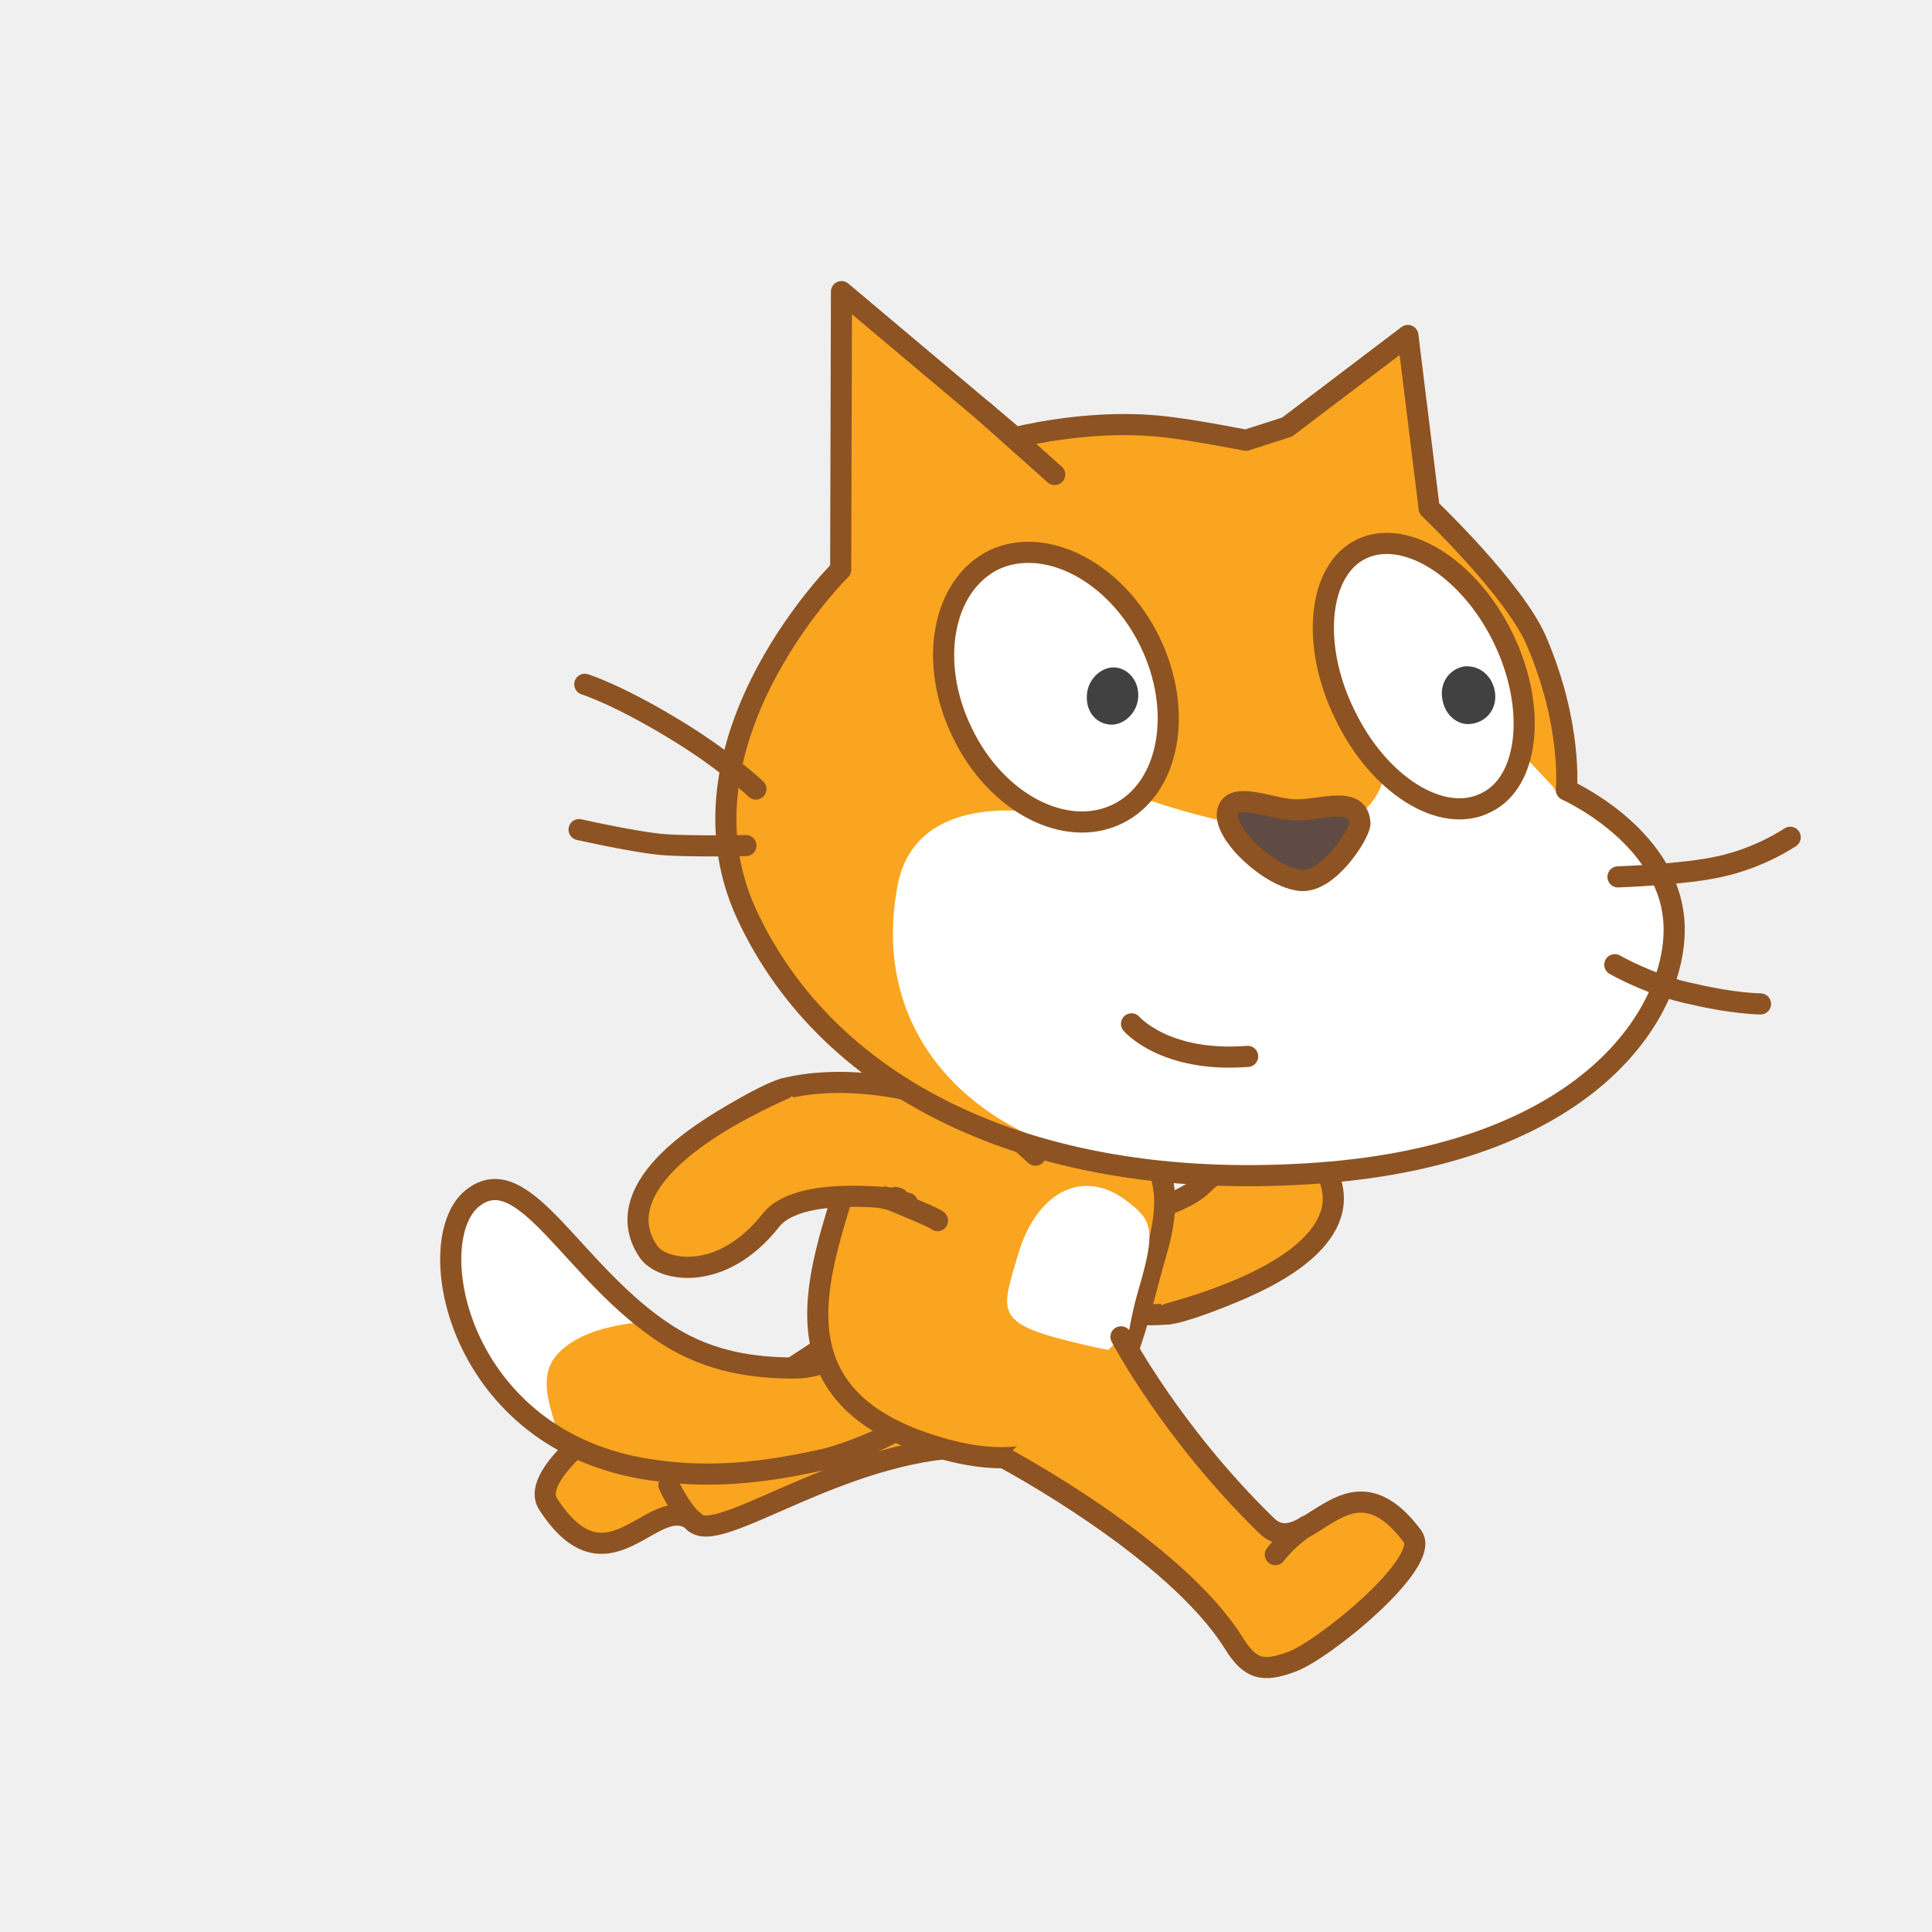
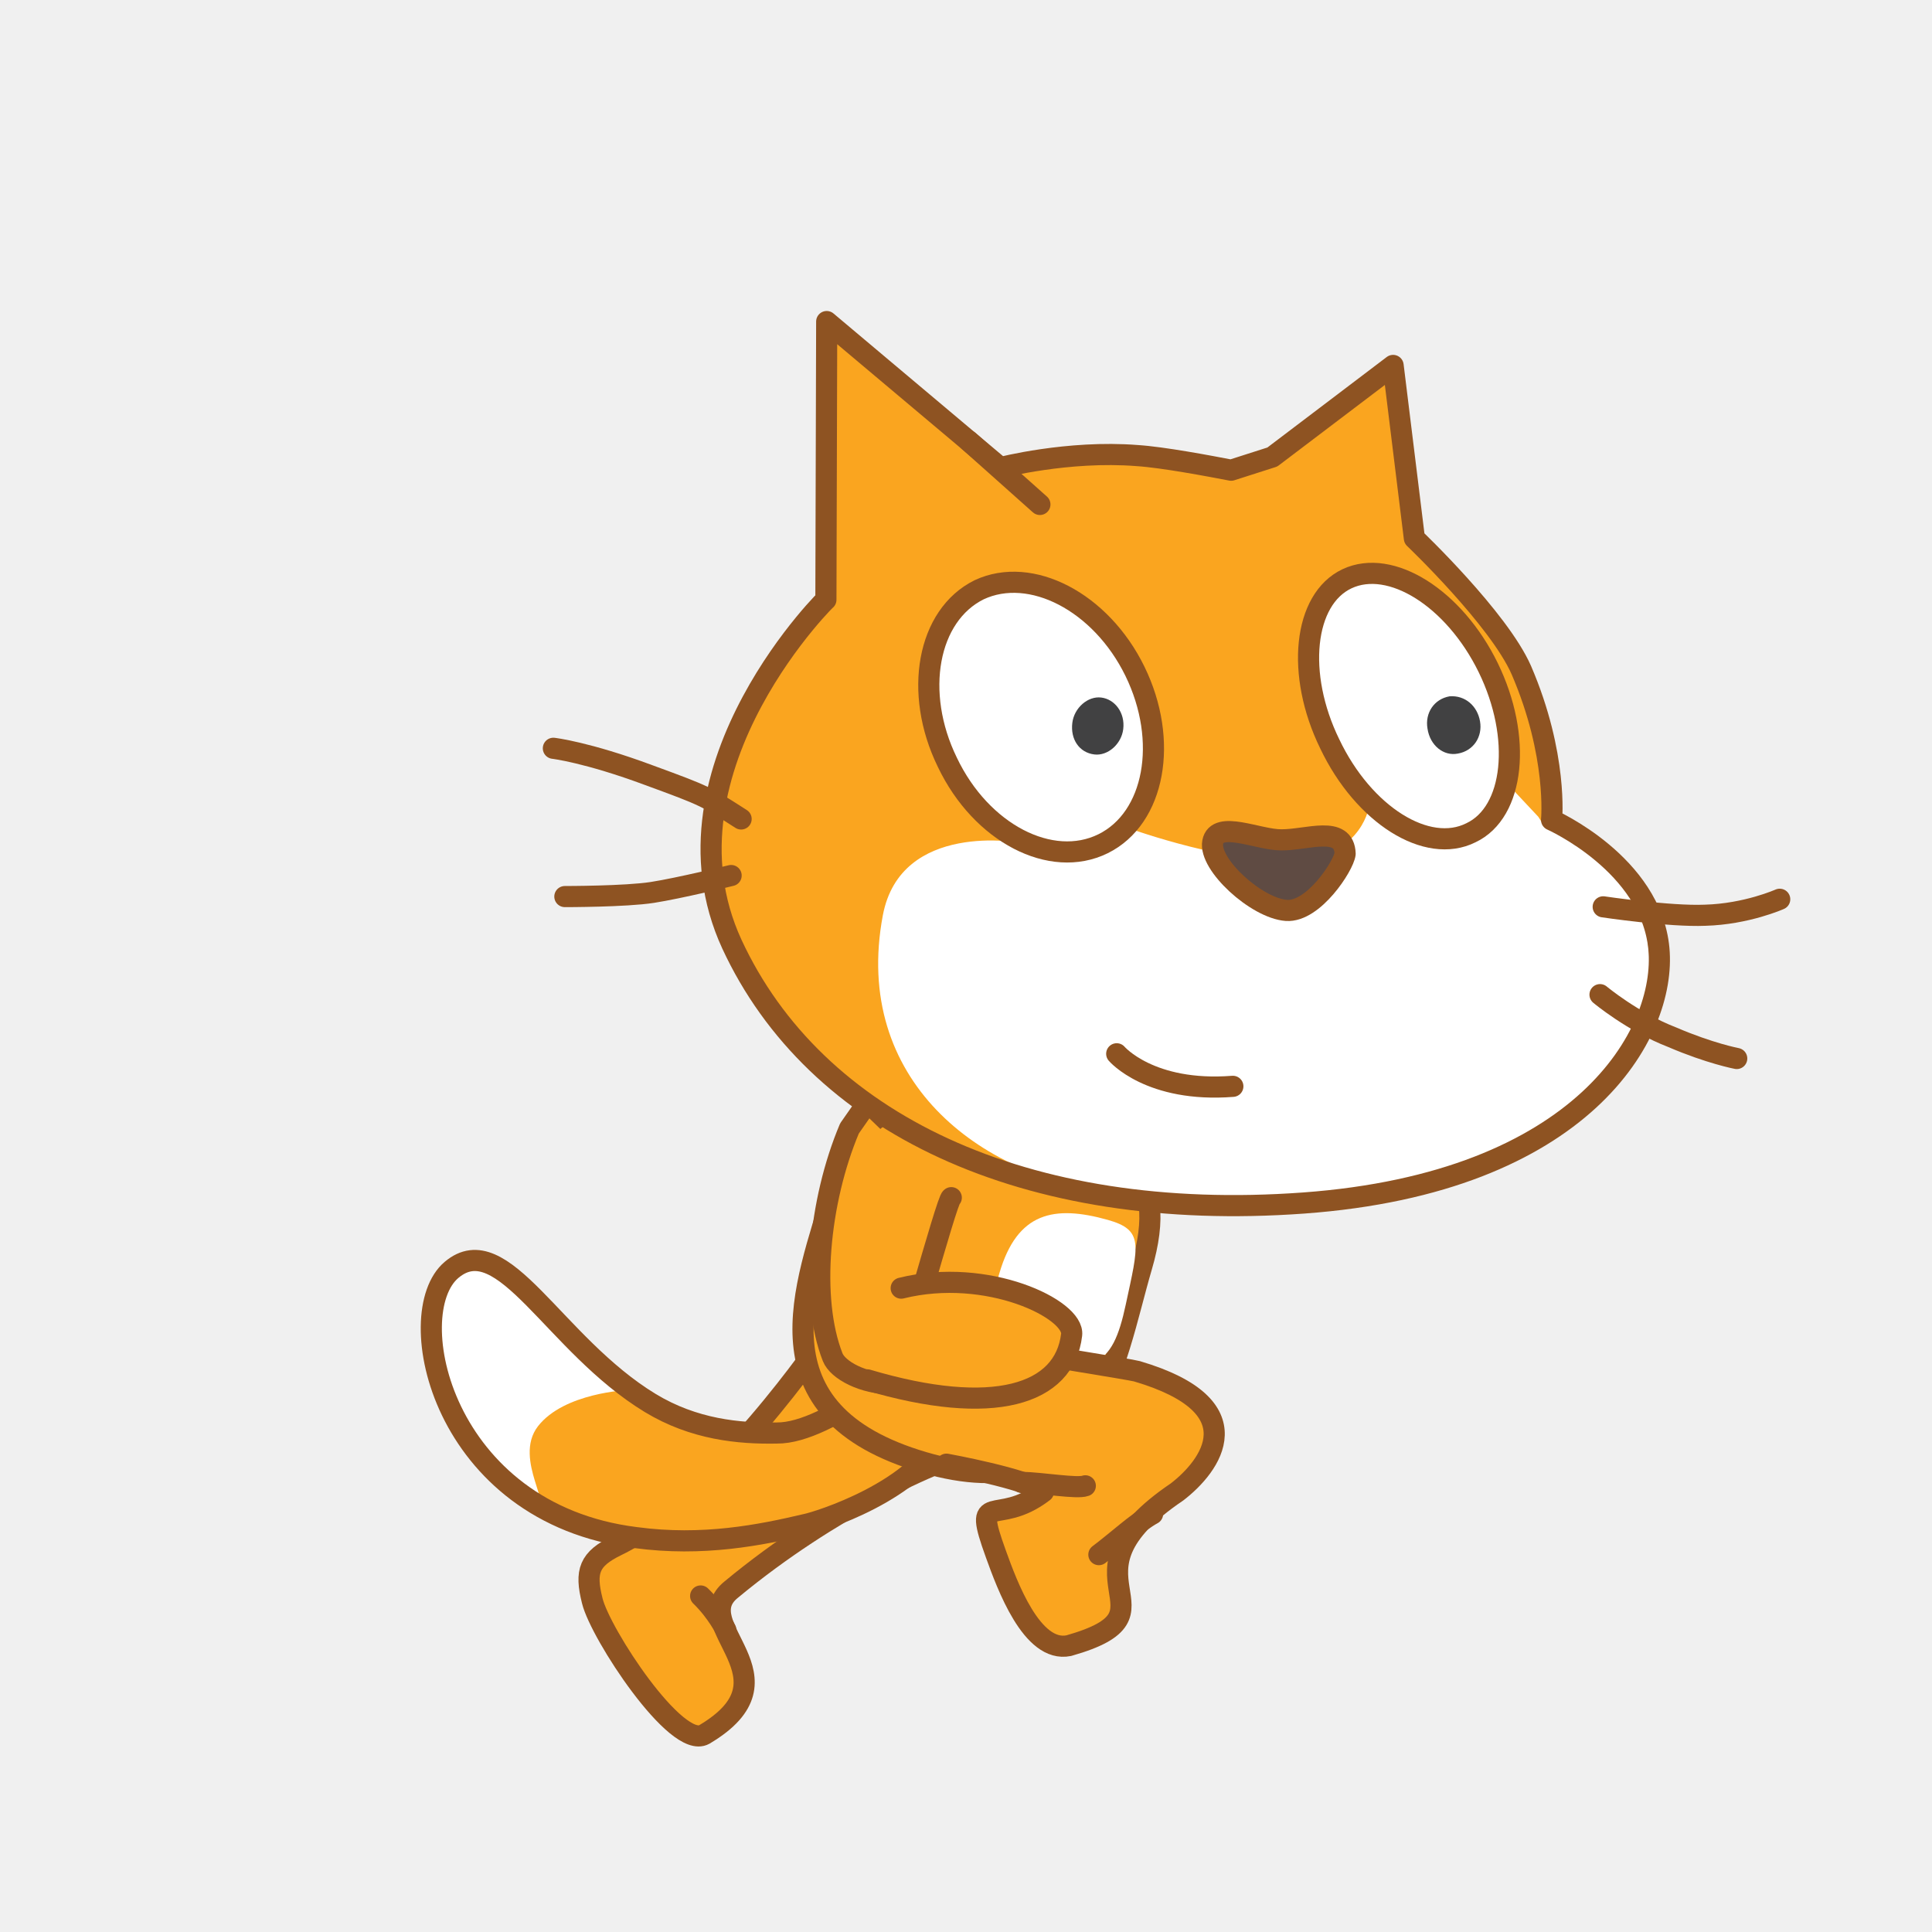
- <svg xmlns="http://www.w3.org/2000/svg" version="1.1" x="0px" y="0px" width="128px" height="128px" viewBox="-29.162 -18.62 128 128" enable-background="new -29.162 -18.62 128 128" xml:space="preserve">
+ <svg xmlns="http://www.w3.org/2000/svg" version="1.1" x="0px" y="0px" width="128px" height="128px" viewBox="-27.875 -20.604 128 128" enable-background="new -27.875 -20.604 128 128" xml:space="preserve">
  <defs />
  <g>
-     <path id="ID0.527006761636585_19_" fill="#FAA51F" stroke="#8E5322" stroke-width="1.4" stroke-linecap="round" stroke-linejoin="round" d="   M26.723,69.755c0,0-7.025,4.742-8.377,5.246c-1.074-1.814-2.37-2.232-4.305-1.32c-2.011,0.973-8.272,5.285-6.881,7.361   c4.15,6.381,7.144-1.406,9.865,1.313c1.965,1.105,10.197-5.297,18.823-5.111" />
-     <path id="ID0.8937406223267317_26_" fill="#FAA51F" stroke="#8E5322" stroke-width="1.4" stroke-linecap="round" stroke-linejoin="round" d="   M16.85,82.257c-1.056-1.006-1.694-2.486-1.694-2.486" />
-     <path id="ID0.15909873321652412_37_" fill="#FAA51F" stroke="#8E5322" stroke-width="1.4" stroke-linecap="round" stroke-linejoin="round" d="   M39.525,58.255c-0.076,0.258,13.992,8.297,13.754,8.404c-1.822,0.825-4.135,1.682-5.042,1.769   c-4.139,0.396-9.884-1.364-13.993-4.668l-0.892-1.099" />
-     <path id="ID0.8143284288235009_17_" fill="#FAA51F" stroke="#8E5322" stroke-width="1.4" stroke-linecap="round" stroke-linejoin="round" d="   M45.92,61.426l-4.598-1.728" />
-     <path id="ID0.1790580078959465_41_" fill="#FAA51F" stroke="#8E5322" stroke-width="1.4" stroke-linecap="round" stroke-linejoin="round" d="   M42.025,60.19c-1.055-0.479,4.438,1.406,5.344,1.235c0.823-0.155,2.442-0.864,3.068-1.486c3.74-3.72,7.668-2.279,8.347-0.804   c1.704,3.623-2.242,6.994-10.547,9.292" />
-     <path id="ID0.8535828334279358_16_" fill="#FAA51F" d="M23.456,72.015c-2.508-0.002-5.49-0.342-8.348-2.154   c-6.321-4.014-9.523-11.889-12.99-9.076c-3.467,2.813-0.96,16.117,11.838,17.973c4.441,0.689,8.285-0.002,11.276-0.645   c0.812-0.137,7.592-2.1,9.28-5.994s-0.074-4.438-0.995-4.801C32.637,67.048,26.988,72.114,23.456,72.015z" />
-     <path id="ID0.914295740891248_16_" fill="#FFFFFF" d="M2.261,60.614c-1.847,1.02-2.163,6.063-0.599,9.416   c1.658,3.314,3.977,5.143,5.441,6.252c1.75,0.764-1.234-2.844,0.54-5.031c1.774-2.191,5.989-2.275,5.989-2.275   s-3.916-3.748-6.04-5.881C5.729,61.069,4.278,59.737,2.261,60.614z" />
-     <path id="ID0.40227043256163597_16_" fill="none" stroke="#8E5322" stroke-width="1.4" stroke-linecap="round" stroke-linejoin="round" d="   M23.456,72.015c-2.508-0.002-5.49-0.342-8.348-2.154c-6.321-4.014-9.523-11.889-12.99-9.076c-3.467,2.813-0.96,16.117,11.838,17.973   c4.441,0.689,8.285-0.002,11.276-0.645c0.812-0.137,7.592-2.1,9.28-5.994s-0.074-4.438-0.995-4.801   C32.637,67.048,26.988,72.114,23.456,72.015z" />
-     <path id="ID0.46792364912107587_16_" fill="#FAA51F" stroke="#8E5322" stroke-width="1.4" stroke-linecap="round" stroke-linejoin="round" d="   M47.453,64.321c-1.887,6.43-3.016,16.313-14.435,12.961s-7.827-11.678-5.94-18.107s6.326-7.002,12.756-5.115   C46.263,55.948,49.34,57.894,47.453,64.321z" />
-     <path id="ID0.38032895559445024_22_" fill="#FFFFFF" d="M46.252,66.88c-1.184,4.031-0.039,4.409-3.41,3.637   c-6.237-1.43-5.727-2.028-4.544-6.06c1.184-4.031,4.233-5.754,7.182-3.52C47.213,62.251,47.434,62.853,46.252,66.88z" />
-     <path id="ID0.007584026083350182_16_" fill="#FAA51F" stroke="#8E5322" stroke-width="1.4" stroke-linecap="round" stroke-linejoin="round" d="   M45.107,69.948c0,0,3.277,6.289,9.596,12.465c2.695,2.697,5.307-5.184,9.729,0.771c1.213,1.727-5.918,7.545-8.035,8.301   c-1.9,0.699-2.734,0.492-3.805-1.225c-3.9-6.268-15.166-12.258-15.166-12.258" />
-     <path id="ID0.31672530295327306_16_" fill="#FAA51F" stroke="#8E5322" stroke-width="1.4" stroke-linecap="round" stroke-linejoin="round" d="   M57.395,82.485c0,0-1.119,0.691-2.064,1.893" />
-     <path id="ID0.15909873321652412_36_" fill="#FAA51F" stroke="#8E5322" stroke-width="1.4" stroke-linecap="round" stroke-linejoin="round" d="   M32.953,62.251c0.037-0.266-15.08-6.098-14.861-6.239c1.678-1.09,3.835-2.284,4.719-2.507c4.032-1.016,9.977-0.139,14.536,2.51   l2.091,1.901" />
-     <path id="ID0.8143284288235009_3_" fill="#FAA51F" stroke="#8E5322" stroke-width="1.4" stroke-linecap="round" stroke-linejoin="round" d="   M26.154,60.078l4.806,1.017" />
-     <path id="ID0.1790580078959465_40_" fill="#FAA51F" stroke="#8E5322" stroke-width="1.4" stroke-linecap="round" stroke-linejoin="round" d="   M30.19,60.714c1.396,0.395-6.214-1.106-8.278,1.514c-3.265,4.143-7.238,3.406-8.131,2.05c-2.229-3.325,1.165-7.251,9.029-10.772" />
-     <path id="ID0.2591130444779992_16_" fill="#FAA51F" d="M53.385,10.548c-1.477-0.283-4.528-0.861-6.228-0.969   c-4.591-0.363-9.065,0.799-9.065,0.799L26.588,0.7l-0.053,18.432c0.693-0.723-11.639,11.061-6.232,22.809   C25.794,53.8,39.686,60.448,58.188,59.099c18.504-1.35,24.055-11.244,23.536-16.85c-0.52-5.605-7.111-8.535-7.111-8.535   s0.426-4.279-2.003-9.918c-1.494-3.408-7.086-8.732-7.086-8.732L64.113,3.606l-8.001,6.068L53.385,10.548z" />
-     <path id="ID0.3588979784399271_16_" fill="#FFFFFF" d="M73.733,33.505l-2.138-2.277l-9.053,1.506c0,0-0.402,3.275-4.681,3.656   c-4.279,0.379-11.131-2.076-11.131-2.076l-7.267,0.918c0,0-7.979-1.486-9.158,4.818c-2.05,10.93,6.533,17.328,14.981,18.266   c5.459,0.674,9.019,0.406,12.975,0.188c17.45-0.975,23.583-10.697,22.767-16.342c-0.521-5.604-6.873-8-6.873-8L73.733,33.505z" />
-     <path id="ID0.2727069961838424_16_" fill="none" stroke="#8E5322" stroke-width="1.4" stroke-linecap="round" stroke-linejoin="round" d="   M78.035,39.476c0,0,4.452-0.156,6.733-0.682c2.691-0.574,4.675-1.943,4.675-1.943" />
-     <path id="ID0.5861211125738919_16_" fill="none" stroke="#8E5322" stroke-width="1.4" stroke-linecap="round" stroke-linejoin="round" d="   M77.823,45.294c0,0,2.445,1.41,5.201,1.951c2.643,0.627,4.452,0.648,4.452,0.648" />
-     <path id="ID0.4793355236761272_16_" fill="none" stroke="#8E5322" stroke-width="1.4" stroke-linecap="round" stroke-linejoin="round" d="   M35.992,8.608l4.721,4.209" />
-     <path id="ID0.48413723474368453_16_" fill="none" stroke="#8E5322" stroke-width="1.4" stroke-linecap="round" stroke-linejoin="round" d="   M53.385,10.548c-1.477-0.283-4.528-0.861-6.228-0.969c-4.591-0.363-9.065,0.799-9.065,0.799L26.588,0.7l-0.053,18.432   c0.693-0.723-11.639,11.061-6.232,22.809C25.794,53.8,39.686,60.448,58.188,59.099c18.504-1.35,24.055-11.244,23.536-16.85   c-0.52-5.605-7.111-8.535-7.111-8.535s0.426-4.279-2.003-9.918c-1.494-3.408-7.086-8.732-7.086-8.732L64.113,3.606l-8.001,6.068   L53.385,10.548z" />
-     <path id="ID0.9024141579866409_16_" fill="none" stroke="#8E5322" stroke-width="1.4" stroke-linecap="round" stroke-linejoin="round" d="   M9.203,36.343c0,0,3.92,0.887,5.719,1.006c1.801,0.121,5.334,0.053,5.334,0.053" />
-     <path id="ID0.16030752705410123_16_" fill="none" stroke="#8E5322" stroke-width="1.4" stroke-linecap="round" stroke-linejoin="round" d="   M20.918,33.655c0,0-2.074-1.969-5.452-3.998c-3.749-2.275-5.884-2.941-5.884-2.941" />
-     <path id="ID0.40023312577977777_16_" fill="#FFFFFF" stroke="#8E5322" stroke-width="1.4" stroke-linecap="round" stroke-linejoin="round" d="   M70.416,23.626c2.252,4.609,1.74,9.584-1.146,10.943c-2.9,1.455-7.109-1.18-9.352-5.887c-2.254-4.609-1.741-9.586,1.146-10.943   C63.954,16.382,68.162,19.017,70.416,23.626z" />
-     <path id="ID0.43813491938635707_16_" fill="#414142" d="M69.875,27.187c0.177,1.029-0.441,1.961-1.471,2.137   c-0.931,0.188-1.85-0.531-2.012-1.658c-0.177-1.029,0.441-1.961,1.47-2.137C68.881,25.452,69.699,26.157,69.875,27.187" />
-     <path id="ID0.4253597157076001_16_" fill="#FFFFFF" stroke="#8E5322" stroke-width="1.4" stroke-linecap="round" stroke-linejoin="round" d="   M47.011,23.868c2.254,4.611,1.319,9.734-2.112,11.428c-3.434,1.693-8.076-0.691-10.318-5.4c-2.253-4.611-1.32-9.734,2.111-11.428   C40.112,16.872,44.756,19.259,47.011,23.868z" />
-     <path id="ID0.814307457767427_16_" fill="#414142" d="M46.235,27.702c-0.121,0.994-1.026,1.789-1.919,1.678   c-0.992-0.121-1.59-1.002-1.455-2.092c0.121-0.994,1.026-1.789,1.919-1.68C45.674,25.718,46.37,26.612,46.235,27.702" />
-     <path id="ID0.5240494590252638_16_" fill="#5F4B43" stroke="#8E5322" stroke-width="1.4" stroke-linecap="round" stroke-linejoin="round" d="   M56.718,35.038c1.713,0.01,4.155-1,4.219,0.924c-0.098,0.793-2.089,3.873-3.887,3.752c-1.998-0.145-5.165-3.055-4.884-4.531   C52.448,33.706,55.204,35.054,56.718,35.038z" />
-     <path id="ID0.046259244438260794_16_" fill="#FFFFFF" stroke="#8E5322" stroke-width="1.4" stroke-linecap="round" stroke-linejoin="round" d="   M45.804,49.212c0,0,2.2,2.586,7.694,2.156" />
+     <path id="ID0.007584026083350182_16_" fill="#FAA51F" stroke="#8E5322" stroke-width="1.4" stroke-linecap="round" stroke-linejoin="round" d="   M33.96,76.47c0,0-6.594,2.605-13.396,8.246c-2.963,2.398,4.602,5.818-1.781,9.596c-1.844,1.023-6.887-6.674-7.418-8.857   c-0.498-1.965-0.203-2.771,1.615-3.658c6.641-3.225,13.771-13.805,13.771-13.805" />
+     <path id="ID0.31672530295327306_16_" fill="#FAA51F" stroke="#8E5322" stroke-width="1.4" stroke-linecap="round" stroke-linejoin="round" d="   M20.212,87.384c0,0-0.57-1.186-1.668-2.25" />
+     <path id="ID0.8535828334279358_16_" fill="#FAA51F" d="M23.595,74.337c-2.508,0.049-5.496-0.234-8.389-1.988   C8.806,68.46,5.448,60.649,2.04,63.53c-3.412,2.881-0.643,16.133,12.191,17.734c4.451,0.602,8.283-0.164,11.26-0.867   c0.811-0.152,7.549-2.248,9.16-6.176c1.611-3.926-0.16-4.436-1.088-4.779C32.675,69.188,27.13,74.366,23.595,74.337z" />
+     <path id="ID0.914295740891248_16_" fill="#FFFFFF" d="M2.179,63.356c-1.826,1.057-2.043,6.105-0.412,9.428   c1.723,3.279,4.076,5.063,5.563,6.141c1.766,0.732-1.289-2.816,0.439-5.039c1.732-2.227,5.945-2.395,5.945-2.395   s-3.99-3.67-6.156-5.758C5.655,63.743,4.179,62.44,2.179,63.356z" />
+     <path id="ID0.40227043256163597_16_" fill="none" stroke="#8E5322" stroke-width="1.4" stroke-linecap="round" stroke-linejoin="round" d="   M23.595,74.337c-2.508,0.049-5.496-0.234-8.389-1.988C8.806,68.46,5.448,60.649,2.04,63.53c-3.412,2.881-0.643,16.133,12.191,17.734   c4.451,0.602,8.283-0.164,11.26-0.867c0.811-0.152,7.549-2.248,9.16-6.176c1.611-3.926-0.16-4.436-1.088-4.779   C32.675,69.188,27.13,74.366,23.595,74.337z" />
+     <path id="ID0.46792364912107587_16_" fill="#FAA51F" stroke="#8E5322" stroke-width="1.4" stroke-linecap="round" stroke-linejoin="round" d="   M47.761,63.321c-1.887,6.43-3.016,16.313-14.436,12.961c-11.418-3.352-7.826-11.678-5.939-18.107s6.326-7.002,12.756-5.115   C46.569,54.948,49.647,56.894,47.761,63.321z" />
+     <path id="ID0.38032895559445024_22_" fill="#FFFFFF" d="M46.708,65.833c-0.896,4.188-2.102,5.031-8.207,3.115   c-1.684-0.529-1.344-1.18-0.16-5.211s3.618-4.52,7.182-3.52C47.938,60.896,47.551,61.891,46.708,65.833z" />
+     <path id="ID0.2591130444779992_16_" fill="#FAA51F" d="M53.692,10.548c-1.477-0.283-4.529-0.861-6.229-0.969   c-4.59-0.363-9.064,0.799-9.064,0.799L26.896,0.7l-0.053,18.432c0.693-0.721-11.639,11.061-6.232,22.809   c5.49,11.859,19.383,18.508,37.885,17.158c18.504-1.35,24.055-11.244,23.535-16.85s-7.111-8.533-7.111-8.533s0.426-4.281-2.002-9.92   c-1.494-3.408-7.086-8.732-7.086-8.732l-1.41-11.457l-8.002,6.068L53.692,10.548z" />
+     <path id="ID0.3588979784399271_16_" fill="#FFFFFF" d="M74.04,33.507l-2.139-2.279l-9.051,1.506c0,0-0.402,3.275-4.682,3.656   c-4.279,0.379-11.131-2.076-11.131-2.076l-7.266,0.918c0,0-7.979-1.486-9.158,4.818c-2.051,10.93,6.533,17.328,14.98,18.266   c5.459,0.674,9.02,0.406,12.975,0.188c17.449-0.975,23.582-10.697,22.766-16.342c-0.52-5.604-6.873-7.998-6.873-7.998L74.04,33.507z   " />
+     <path id="ID0.2727069961838424_16_" fill="none" stroke="#8E5322" stroke-width="1.4" stroke-linecap="round" stroke-linejoin="round" d="   M78.341,39.476c0,0,4.406,0.656,6.746,0.557c2.75-0.074,4.949-1.059,4.949-1.059" />
+     <path id="ID0.5861211125738919_16_" fill="none" stroke="#8E5322" stroke-width="1.4" stroke-linecap="round" stroke-linejoin="round" d="   M78.13,45.294c0,0,2.164,1.811,4.785,2.822c2.494,1.072,4.273,1.408,4.273,1.408" />
+     <path id="ID0.4793355236761272_16_" fill="none" stroke="#8E5322" stroke-width="1.4" stroke-linecap="round" stroke-linejoin="round" d="   M36.3,8.608l4.721,4.209" />
+     <path id="ID0.48413723474368453_16_" fill="none" stroke="#8E5322" stroke-width="1.4" stroke-linecap="round" stroke-linejoin="round" d="   M53.692,10.548c-1.477-0.283-4.529-0.861-6.229-0.969c-4.59-0.363-9.064,0.799-9.064,0.799L26.896,0.7l-0.053,18.432   c0.693-0.721-11.639,11.061-6.232,22.809c5.49,11.859,19.383,18.508,37.885,17.158c18.504-1.35,24.055-11.244,23.535-16.85   s-7.111-8.533-7.111-8.533s0.426-4.281-2.002-9.92c-1.494-3.408-7.086-8.732-7.086-8.732l-1.41-11.457l-8.002,6.068L53.692,10.548z" />
+     <path id="ID0.9024141579866409_16_" fill="none" stroke="#8E5322" stroke-width="1.4" stroke-linecap="round" stroke-linejoin="round" d="   M9.548,38.796c0,0,4.02,0.004,5.801-0.275c1.783-0.277,5.215-1.119,5.215-1.119" />
+     <path id="ID0.16030752705410123_16_" fill="none" stroke="#8E5322" stroke-width="1.4" stroke-linecap="round" stroke-linejoin="round" d="   M21.226,33.655c-2.338-1.5-2.318-1.512-6.107-2.9c-4.109-1.529-6.332-1.783-6.332-1.783" />
+     <path id="ID0.40023312577977777_16_" fill="#FFFFFF" stroke="#8E5322" stroke-width="1.4" stroke-linecap="round" stroke-linejoin="round" d="   M70.722,23.626c2.252,4.609,1.74,9.586-1.145,10.943c-2.9,1.455-7.109-1.178-9.352-5.887c-2.254-4.609-1.74-9.586,1.146-10.943   C64.261,16.382,68.468,19.017,70.722,23.626z" />
+     <path id="ID0.43813491938635707_16_" fill="#414142" d="M70.181,27.188c0.178,1.027-0.441,1.959-1.471,2.135   c-0.93,0.188-1.848-0.531-2.01-1.658c-0.178-1.029,0.439-1.961,1.469-2.137C69.187,25.452,70.005,26.159,70.181,27.188" />
+     <path id="ID0.4253597157076001_16_" fill="#FFFFFF" stroke="#8E5322" stroke-width="1.4" stroke-linecap="round" stroke-linejoin="round" d="   M47.317,23.868c2.254,4.611,1.32,9.734-2.111,11.428c-3.434,1.693-8.076-0.691-10.318-5.4c-2.254-4.609-1.32-9.734,2.111-11.428   C40.419,16.872,45.063,19.259,47.317,23.868z" />
+     <path id="ID0.814307457767427_16_" fill="#414142" d="M46.542,27.704c-0.121,0.992-1.025,1.787-1.918,1.676   c-0.992-0.121-1.59-1.002-1.455-2.092c0.121-0.992,1.025-1.789,1.918-1.678C45.981,25.72,46.677,26.612,46.542,27.704" />
+     <path id="ID0.5240494590252638_16_" fill="#5F4B43" stroke="#8E5322" stroke-width="1.4" stroke-linecap="round" stroke-linejoin="round" d="   M57.024,35.038c1.713,0.01,4.156-1,4.219,0.924c-0.098,0.793-2.088,3.873-3.887,3.752c-1.998-0.145-5.164-3.055-4.883-4.531   S55.511,35.054,57.024,35.038z" />
+     <path id="ID0.046259244438260794_16_" fill="#FFFFFF" stroke="#8E5322" stroke-width="1.4" stroke-linecap="round" stroke-linejoin="round" d="   M46.11,49.212c0,0,2.201,2.586,7.695,2.156" />
+     <path id="ID0.527006761636585_19_" fill="#FAA51F" stroke="#8E5322" stroke-width="1.4" stroke-linecap="round" stroke-linejoin="round" d="   M34.831,76.401c0,0,5.311,0.967,6.424,1.828c-3.123,2.396-4.74-0.268-3.148,4.129c0.73,2.02,2.381,6.572,4.83,6.066   c7.791-2.211-1.305-4.455,7.17-10.184c2.23-1.715,5.219-5.666-2.65-7.992c-0.398-0.119-7.191-1.191-7.648-1.301" />
+     <path id="ID0.8937406223267317_35_" fill="#FAA51F" stroke="#8E5322" stroke-width="1.4" stroke-linecap="round" stroke-linejoin="round" d="   M48.487,79.696c-0.996,0.535-2.426,1.855-3.559,2.699" />
+     <path id="ID0.8937406223267317_26_" fill="#FAA51F" stroke="#8E5322" stroke-width="1.4" stroke-linecap="round" stroke-linejoin="round" d="   M44.03,77.835c-0.547,0.205-2.867-0.203-4.223-0.23" />
+     <path id="ID0.15909873321652412_12_" fill="#FAA51F" stroke="#8E5322" stroke-width="1.4" stroke-linecap="round" stroke-linejoin="round" d="   M35.15,58.744c-0.269-0.003-3.588,12.346-3.848,12.346c-2.011,0.001-3.677-0.931-4.011-1.777c-1.52-3.871-0.933-10.297,1.114-15.155   l0.81-1.159" />
+     <path id="ID0.1790580078959465_16_" fill="#FAA51F" stroke="#8E5322" stroke-width="1.4" stroke-linecap="round" stroke-linejoin="round" d="   M31.831,64.739c5.71-1.414,11.507,1.403,11.292,3.092c-0.472,3.977-5.186,5.461-13.536,2.984" />
  </g>
</svg>
